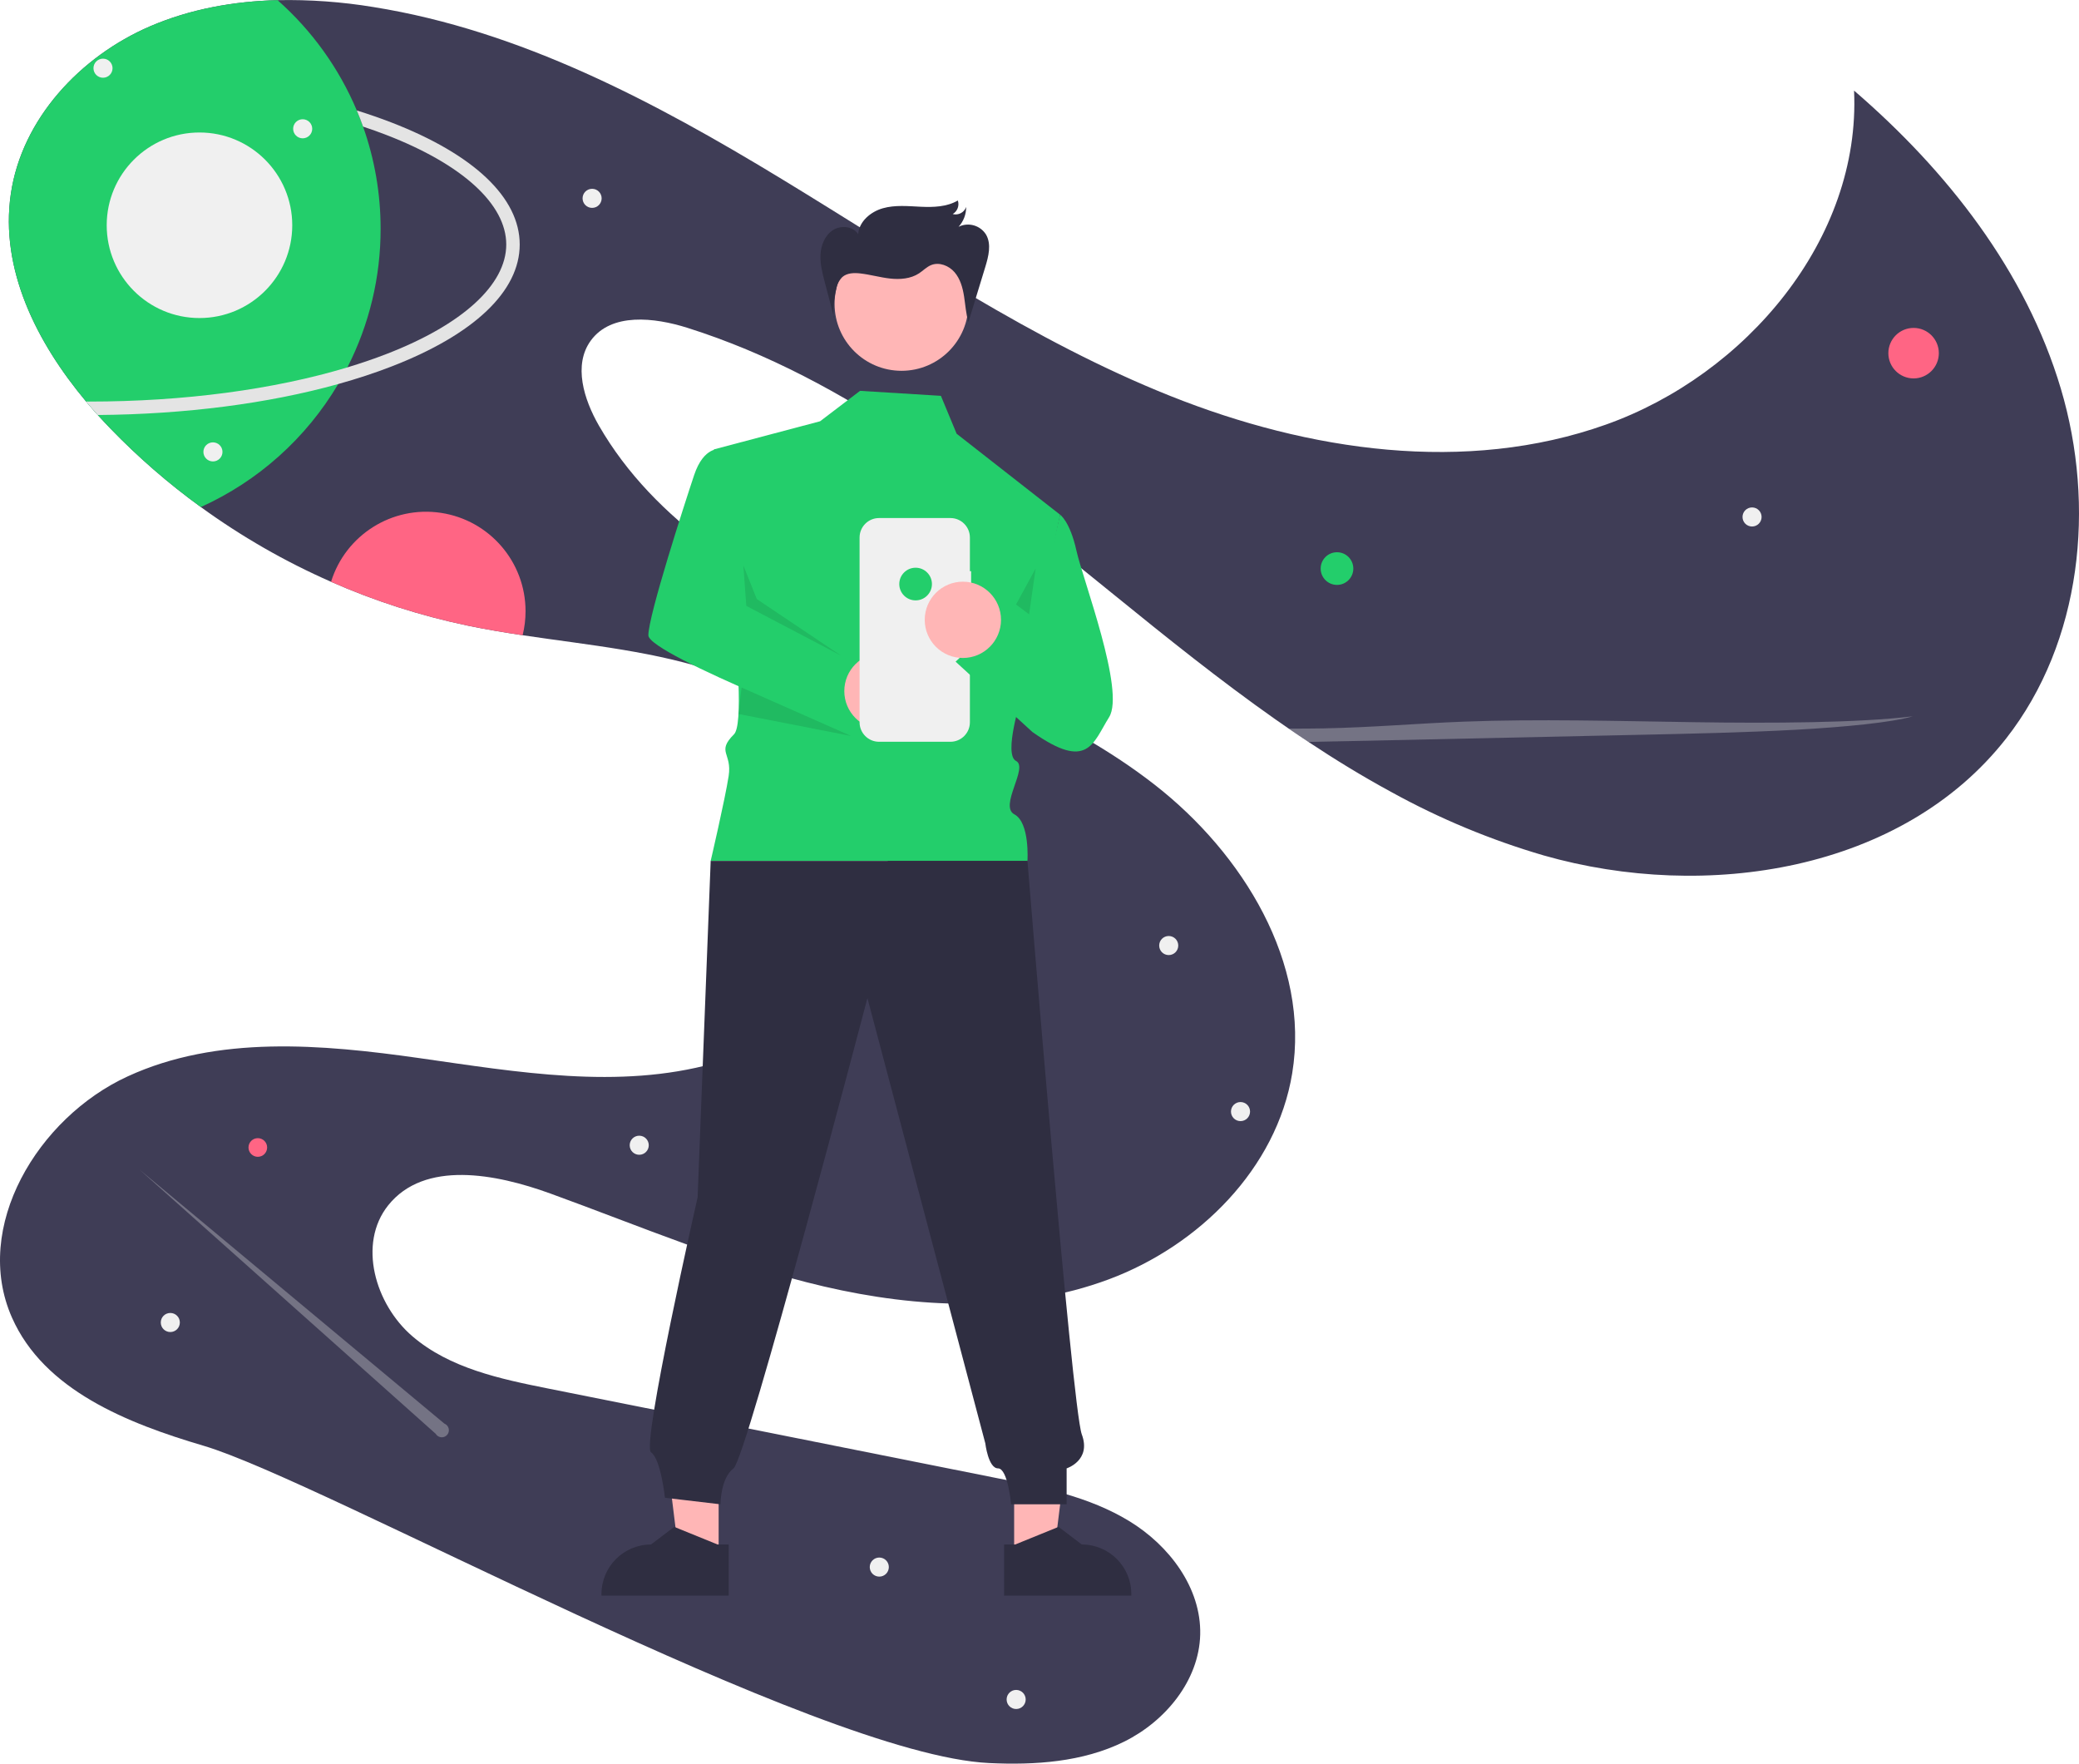
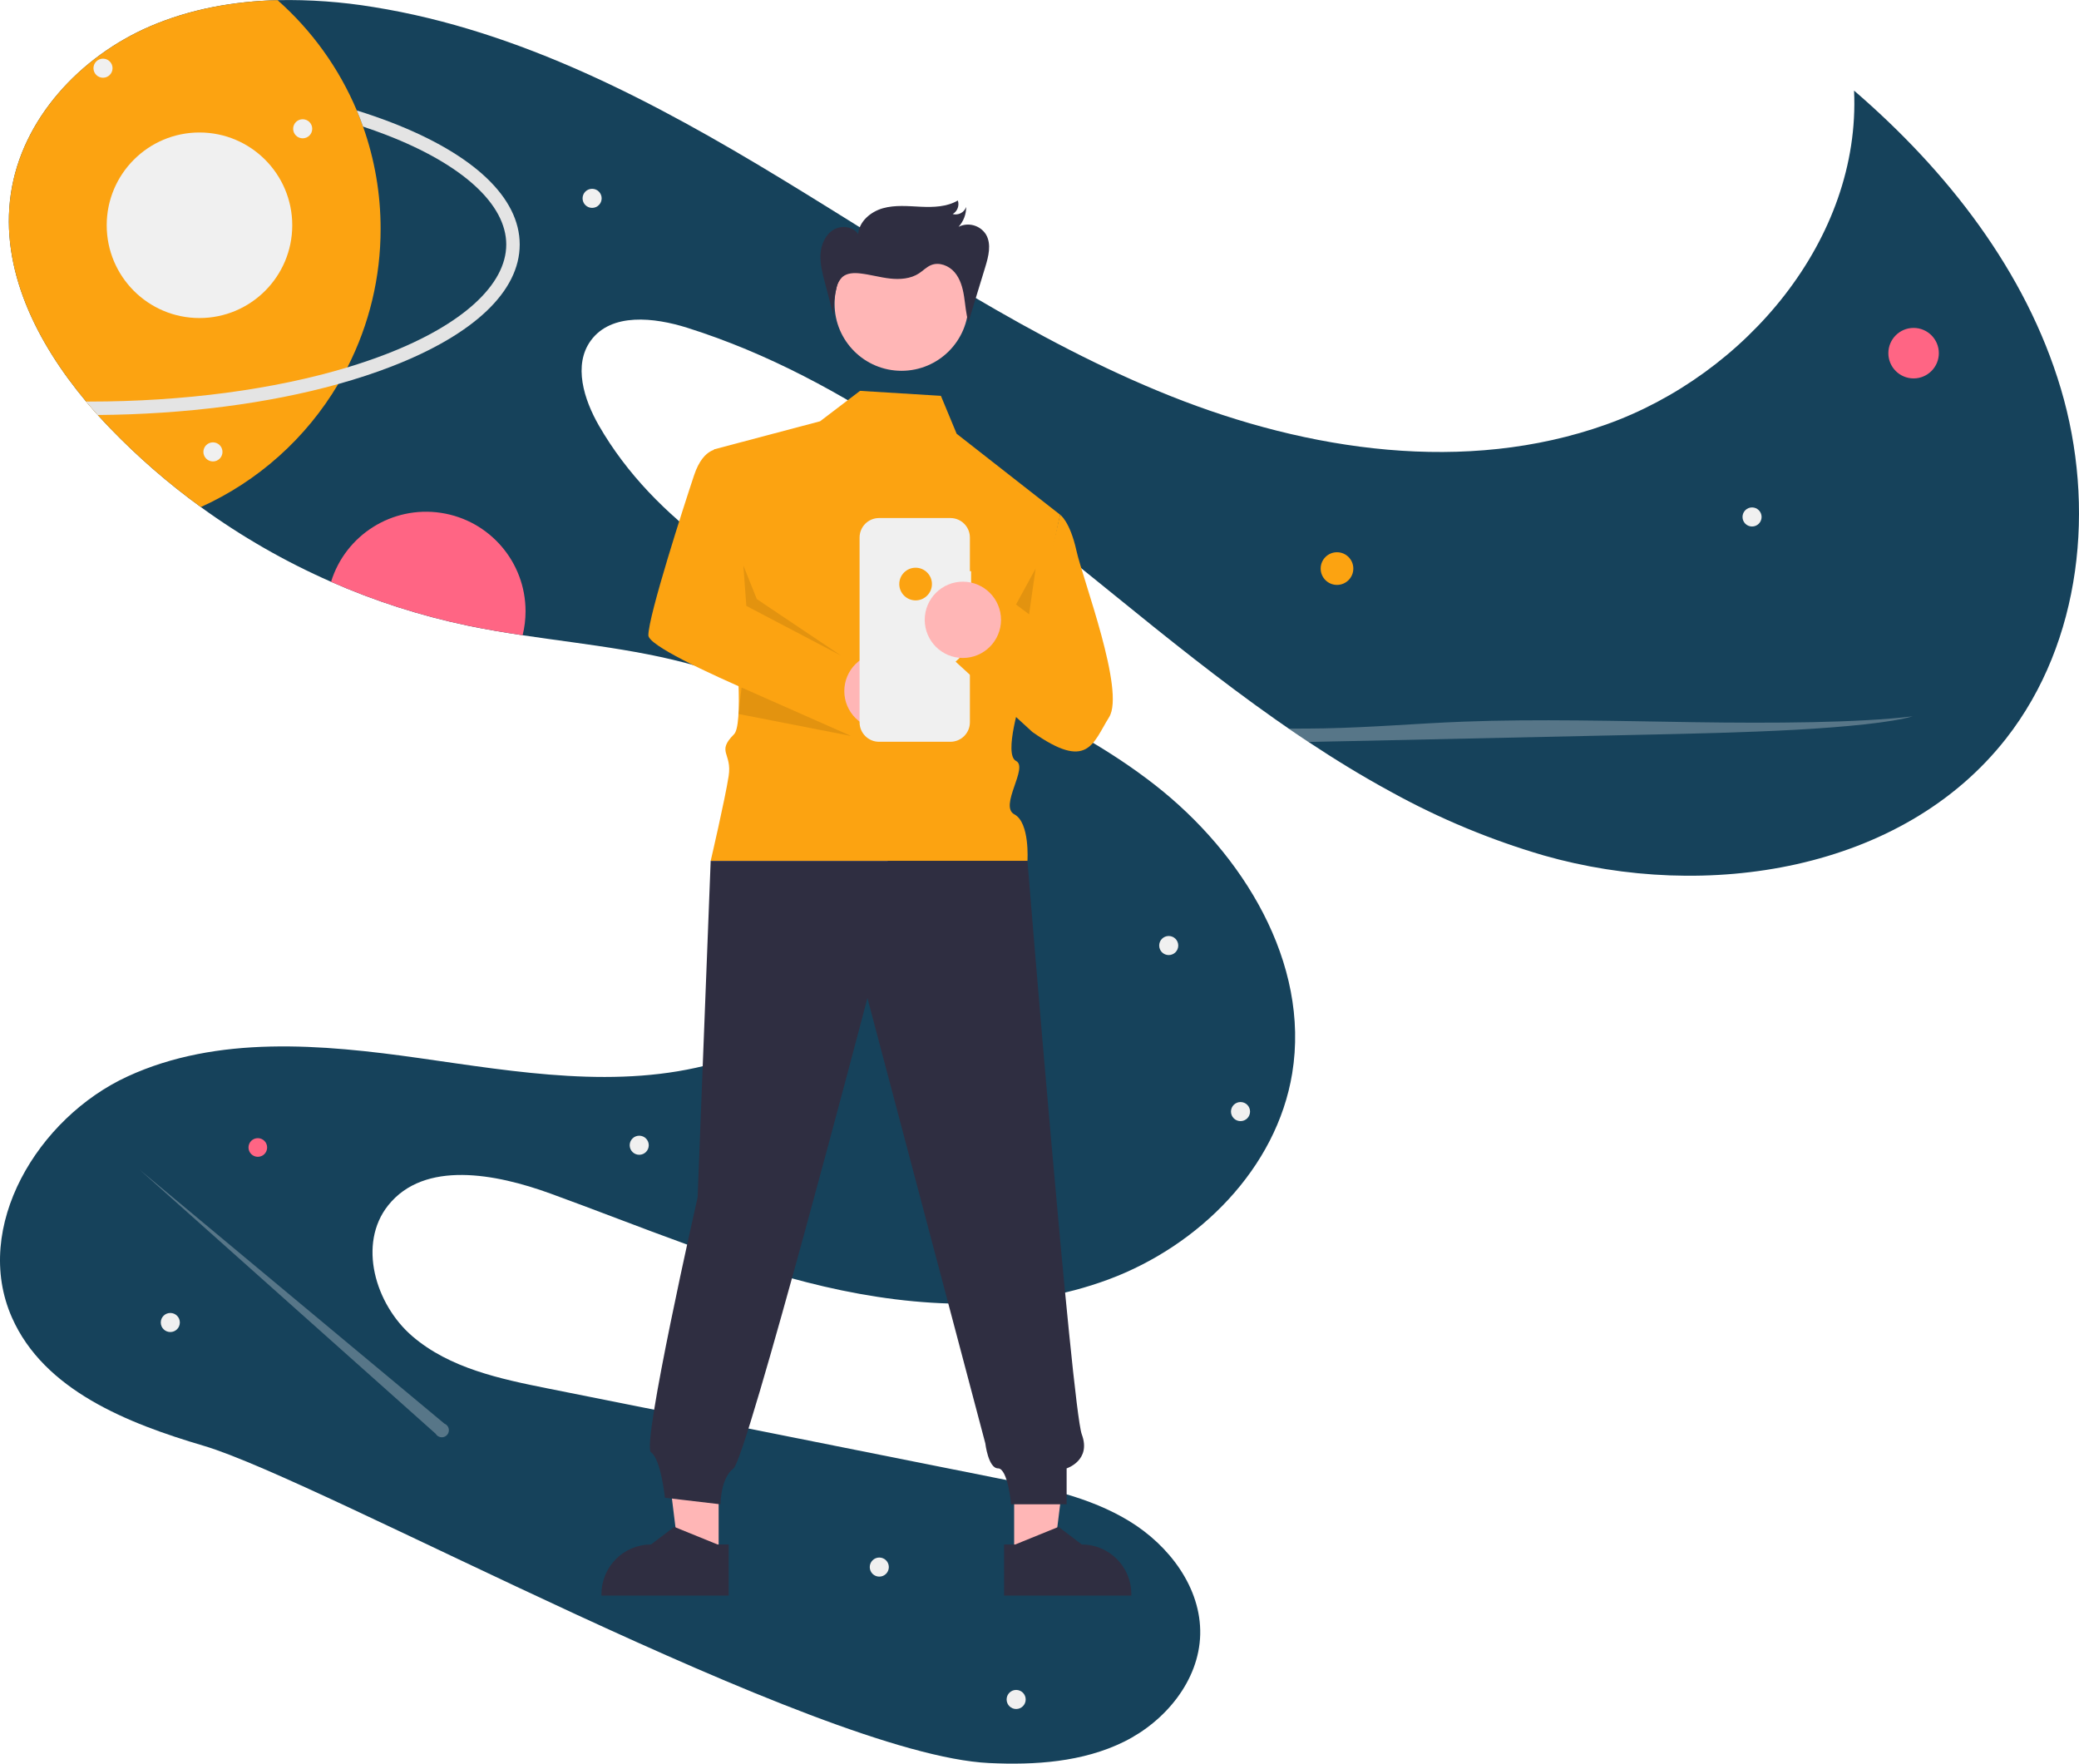
<svg xmlns="http://www.w3.org/2000/svg" data-name="Layer 1" width="926.632" height="785.994" viewBox="0 0 926.632 785.994">
-   <path d="M1030.887,386.059c-46.34,59.26-133.78,72.83-206.13,52.19a335.51,335.51,0,0,1-68.1-28.35c-12.54-6.81-24.78-14.28-36.77-22.24-2.95-1.95-5.9-3.93-8.82-5.95q-2.985-2.04-5.95-4.13c-24.76-17.42-48.55-36.53-71.94-55.53-58.39-47.43-118.38-96.32-190.12-118.95-14.78-4.66-33.9-6.84-43.04,5.68-7.93,10.87-3.09,26.26,3.62,37.92,24.89,43.19,70.07,70.46,115.29,91.43,45.22,20.97,93.12,37.96,132.43,68.62,39.31,30.66,69.32,79.39,61.28,128.58-6.93,42.39-41.54,76.83-81.78,91.84-40.24,15-85.12,12.91-126.95,3.17-41.83-9.75-81.54-26.76-121.91-41.42-24.34-8.85-56.16-14.97-72.31,5.28-13.64,17.11-5.8,44.1,10.81,58.34s39.09,19.01,60.54,23.29q99.9,19.95,199.8,39.89c20.43,4.07,41.34,8.33,59.14,19.17,17.8,10.83,32.16,29.75,31.65,50.58-.51,20.53-15.54,38.67-33.96,47.76-18.41,9.08-39.67,10.48-60.18,9.5-76.86-3.68-297.21-125.79-350.06-141.4-33.96-10.02-71.09-24.74-85.41-57.12-17.83-40.31,11.51-89.08,51.56-107.49,40.04-18.42,86.46-14.34,130.1-8.14,43.64,6.2,88.72,14.09,131.2,2.31,42.479-11.78,81.4-50.18,77.21-94.06-3.65-38.18-38.04-66.95-74.23-79.63-28.33-9.93-58.47-12.63-88.229-17.1-8.26-1.23-16.49-2.61-24.64-4.31a307.086,307.086,0,0,1-60.75-19.5,312.924,312.924,0,0,1-58.04-33.31,305.265,305.265,0,0,1-40.32-35.01q-2.835-2.94-5.61-6.01c-1.76-1.96-3.5-3.96-5.2-6-22.12-26.43-38.46-58.98-33.56-92.52,4.89-33.45,30.96-61.3,62-74.68,17.94-7.73,37.29-11.19,56.88-11.69a233.796,233.796,0,0,1,42.78,3.08c65.41,10.46,125.35,42.24,181.96,76.65,56.6,34.41,111.76,72.18,173.29,96.71,61.53,24.54,131.57,34.93,193.99,12.74,62.42-22.18,113.7-82.7,110.65-148.87,41.4,35.65,76.58,80.46,92.16,132.82C1070.797,282.559,1064.536,343.019,1030.887,386.059Z" transform="translate(-136.6838 -57.00314)" fill="#3f3d56" />
-   <circle cx="595.911" cy="253.394" r="7.278" fill="#23ce6b" />
+   <path d="M1030.887,386.059c-46.34,59.26-133.78,72.83-206.13,52.19a335.51,335.51,0,0,1-68.1-28.35c-12.54-6.81-24.78-14.28-36.77-22.24-2.95-1.95-5.9-3.93-8.82-5.95q-2.985-2.04-5.95-4.13c-24.76-17.42-48.55-36.53-71.94-55.53-58.39-47.43-118.38-96.32-190.12-118.95-14.78-4.66-33.9-6.84-43.04,5.68-7.93,10.87-3.09,26.26,3.62,37.92,24.89,43.19,70.07,70.46,115.29,91.43,45.22,20.97,93.12,37.96,132.43,68.62,39.31,30.66,69.32,79.39,61.28,128.58-6.93,42.39-41.54,76.83-81.78,91.84-40.24,15-85.12,12.91-126.95,3.17-41.83-9.75-81.54-26.76-121.91-41.42-24.34-8.85-56.16-14.97-72.31,5.28-13.64,17.11-5.8,44.1,10.81,58.34s39.09,19.01,60.54,23.29q99.9,19.95,199.8,39.89c20.43,4.07,41.34,8.33,59.14,19.17,17.8,10.83,32.16,29.75,31.65,50.58-.51,20.53-15.54,38.67-33.96,47.76-18.41,9.08-39.67,10.48-60.18,9.5-76.86-3.68-297.21-125.79-350.06-141.4-33.96-10.02-71.09-24.74-85.41-57.12-17.83-40.31,11.51-89.08,51.56-107.49,40.04-18.42,86.46-14.34,130.1-8.14,43.64,6.2,88.72,14.09,131.2,2.31,42.479-11.78,81.4-50.18,77.21-94.06-3.65-38.18-38.04-66.95-74.23-79.63-28.33-9.93-58.47-12.63-88.229-17.1-8.26-1.23-16.49-2.61-24.64-4.31a307.086,307.086,0,0,1-60.75-19.5,312.924,312.924,0,0,1-58.04-33.31,305.265,305.265,0,0,1-40.32-35.01q-2.835-2.94-5.61-6.01c-1.76-1.96-3.5-3.96-5.2-6-22.12-26.43-38.46-58.98-33.56-92.52,4.89-33.45,30.96-61.3,62-74.68,17.94-7.73,37.29-11.19,56.88-11.69a233.796,233.796,0,0,1,42.78,3.08c65.41,10.46,125.35,42.24,181.96,76.65,56.6,34.41,111.76,72.18,173.29,96.71,61.53,24.54,131.57,34.93,193.99,12.74,62.42-22.18,113.7-82.7,110.65-148.87,41.4,35.65,76.58,80.46,92.16,132.82C1070.797,282.559,1064.536,343.019,1030.887,386.059Z" transform="translate(-136.6838 -57.00314)" fill="#16425b" />
+   <circle cx="595.911" cy="253.394" r="7.278" fill="#fca311" />
  <circle cx="852.911" cy="157.394" r="11.252" fill="#ff6584" />
  <circle cx="114.911" cy="511.394" r="4.157" fill="#ff6584" />
  <path d="M370.927,329.399a44.43,44.43,0,0,1-1.3,10.7c-8.26-1.23-16.49-2.61-24.64-4.31a307.086,307.086,0,0,1-60.75-19.5,44.337,44.337,0,0,1,86.69,13.11Z" transform="translate(-136.6838 -57.00314)" fill="#ff6584" />
  <circle cx="780.911" cy="230.394" r="4.252" fill="#f0f0f0" />
  <circle cx="391.911" cy="698.394" r="4.252" fill="#f0f0f0" />
  <circle cx="452.911" cy="757.394" r="4.252" fill="#f0f0f0" />
  <circle cx="75.911" cy="589.394" r="4.252" fill="#f0f0f0" />
  <circle cx="284.911" cy="510.394" r="4.252" fill="#f0f0f0" />
  <circle cx="263.911" cy="88.394" r="4.252" fill="#f0f0f0" />
  <circle cx="520.911" cy="421.394" r="4.252" fill="#f0f0f0" />
  <circle cx="552.911" cy="495.394" r="4.252" fill="#f0f0f0" />
  <path d="M291.527,220.728q9.075-2.739,17.362-5.935c33.96-13.117,53.438-30.911,53.438-48.82s-19.478-35.703-53.438-48.82q-5.038-1.946-10.386-3.723a136.34,136.34,0,0,1-6.976,107.3Z" transform="translate(-136.6838 -57.00314)" fill="none" />
-   <path d="M306.326,158.969a135.44,135.44,0,0,1-14.8,61.76q-1.935,3.78-4.1,7.43a136.431,136.431,0,0,1-61.23,54.82,305.269,305.269,0,0,1-40.32-35.01q-2.835-2.94-5.61-6.01c-1.76-1.96-3.5-3.96-5.2-6-22.12-26.43-38.46-58.98-33.56-92.52,4.89-33.45,30.96-61.3,62-74.68,17.94-7.73,37.29-11.19,56.88-11.69a136.126,136.126,0,0,1,35.33,49.16c1,2.37,1.92,4.77,2.79,7.2A135.756,135.756,0,0,1,306.326,158.969Z" transform="translate(-136.6838 -57.00314)" fill="#23ce6b" />
+   <path d="M306.326,158.969a135.44,135.44,0,0,1-14.8,61.76q-1.935,3.78-4.1,7.43a136.431,136.431,0,0,1-61.23,54.82,305.269,305.269,0,0,1-40.32-35.01q-2.835-2.94-5.61-6.01c-1.76-1.96-3.5-3.96-5.2-6-22.12-26.43-38.46-58.98-33.56-92.52,4.89-33.45,30.96-61.3,62-74.68,17.94-7.73,37.29-11.19,56.88-11.69a136.126,136.126,0,0,1,35.33,49.16c1,2.37,1.92,4.77,2.79,7.2A135.756,135.756,0,0,1,306.326,158.969Z" transform="translate(-136.6838 -57.00314)" fill="#fca311" />
  <path d="M368.326,165.969c0,20.83-20.34,40.15-57.28,54.42-7.39,2.86-15.3,5.45-23.62,7.77-31.14,8.68-68.2,13.49-107.16,13.8-1.76-1.96-3.5-3.96-5.2-6,.42.01.84.01,1.26.01,42.31,0,82.45-5.36,115.2-15.24,6.05-1.83,11.85-3.81,17.36-5.94,33.96-13.11,53.44-30.91,53.44-48.82,0-17.91-19.48-35.7-53.44-48.82q-5.04-1.95-10.38-3.72c-.87-2.43-1.79-4.83-2.79-7.2q7.98,2.49,15.33,5.32C347.987,125.819,368.326,145.149,368.326,165.969Z" transform="translate(-136.6838 -57.00314)" fill="#e4e4e4" />
  <circle cx="45.911" cy="30.394" r="4.252" fill="#f0f0f0" />
  <circle cx="134.911" cy="57.394" r="4.252" fill="#f0f0f0" />
  <circle cx="88.911" cy="100.394" r="41.348" fill="#f0f0f0" />
  <path d="M989.197,376.239c-9.28,2.74-29.74,4.76-52.24,6-22.49,1.23-47.16,1.77-71.52,2.29q-63.959,1.38-127.91,2.77-8.791.195-17.64.36c-2.95-1.95-5.9-3.93-8.82-5.95,5.23.03,10.46,0,15.65-.1,22.17-.44,40.94-2.17,62.32-2.99,32.9-1.27,68.42-.27,102.71.24C926.036,379.379,965.106,379.189,989.197,376.239Z" transform="translate(-136.6838 -57.00314)" fill="#f0f0f0" opacity="0.3" />
  <path d="M334.767,691.47,198.846,578.239,330.891,696.006a3.151,3.151,0,1,0,3.876-4.535Z" transform="translate(-136.6838 -57.00314)" fill="#f0f0f0" opacity="0.3" />
  <circle cx="94.911" cy="201.394" r="4.252" fill="#f0f0f0" />
  <polygon points="452.017 694.074 469.604 694.073 477.971 626.236 452.014 626.237 452.017 694.074" fill="#ffb6b6" />
  <path d="M584.215,745.335l4.95-0,19.327-7.86,10.359,7.859h.001a22.074,22.074,0,0,1,22.073,22.072v.717l-56.709.002Z" transform="translate(-136.6838 -57.00314)" fill="#2f2e41" />
  <polygon points="320.308 694.074 302.721 694.073 294.354 626.236 320.311 626.237 320.308 694.074" fill="#ffb6b6" />
  <path d="M461.477,768.125l-56.709-.002v-.717a22.074,22.074,0,0,1,22.073-22.072h.001l10.359-7.859,19.327,7.86,4.95 0Z" transform="translate(-136.6838 -57.00314)" fill="#2f2e41" />
-   <path d="M520.009,231.191,502.201,244.751,454.896,257.279s16.95,118.96,8.95,126.96-.785,8.215-2.393,18.608-8.013,37.831-8.013,37.831l141.188,0s1.138-17.052-5.822-20.745,6.416-20.929.728-23.811,2.312-27.882,2.312-27.882l17.337-81.85-46.114-36.08-7.013-16.898Z" transform="translate(-136.6838 -57.00314)" fill="#23ce6b" />
+   <path d="M520.009,231.191,502.201,244.751,454.896,257.279s16.95,118.96,8.95,126.96-.785,8.215-2.393,18.608-8.013,37.831-8.013,37.831l141.188,0s1.138-17.052-5.822-20.745,6.416-20.929.728-23.811,2.312-27.882,2.312-27.882l17.337-81.85-46.114-36.08-7.013-16.898Z" transform="translate(-136.6838 -57.00314)" fill="#fca311" />
  <circle cx="405.545" cy="274.328" r="6.161" fill="#f2f2f2" />
  <path d="M453.441,440.678l-5.822,149.921S422.48,701.328,426.846,704.239s6.216,20.269,6.216,20.269l24.744,2.911s0-11.644,5.822-16.011,59.677-209.598,59.677-209.598l52.54,198.429s1.315,11.169,5.682,11.169,5.822,16.011,5.822,16.011h24.744v-16.011s11.118-3.525,6.752-15.169-24.218-255.562-24.218-255.562Z" transform="translate(-136.6838 -57.00314)" fill="#2f2e41" />
  <circle cx="401.817" cy="135.415" r="29.839" fill="#ffb6b6" />
  <polygon points="452.85 269.414 458.672 273.781 461.583 253.403 452.85 269.414" opacity="0.1" style="isolation:isolate" />
-   <path d="M457.687,257.163s-7.278-1.456-11.644,11.644-20.378,62.588-20.378,71.322S525.375,387.396,525.375,387.396L515,351l-45.669-23.971Z" transform="translate(-136.6838 -57.00314)" fill="#23ce6b" />
+   <path d="M457.687,257.163s-7.278-1.456-11.644,11.644-20.378,62.588-20.378,71.322S525.375,387.396,525.375,387.396L515,351l-45.669-23.971Z" transform="translate(-136.6838 -57.00314)" fill="#fca311" />
  <circle cx="393.316" cy="307.997" r="17" fill="#ffb6b6" />
  <polygon points="331.316 251.997 332.647 270.026 374.878 292.192 337.316 266.997 331.316 251.997" opacity="0.1" style="isolation:isolate" />
  <path d="M569.523,311.57h-.548V296.562a8.686,8.686,0,0,0-8.686-8.686H528.492a8.686,8.686,0,0,0-8.686,8.686v82.337a8.686,8.686,0,0,0,8.686,8.686h31.797a8.686,8.686,0,0,0,8.686-8.686V322.254h.548Z" transform="translate(-136.6838 -57.00314)" fill="#f0f0f0" />
-   <path d="M609.184,286.39s4.367,2.911,7.278,16.011,21.833,62.588,14.555,74.233-9.426,24.072-34.17,6.606l-34.24-31.35,24.744-23.289,10.189,7.278Z" transform="translate(-136.6838 -57.00314)" fill="#23ce6b" />
-   <circle cx="408.095" cy="260.292" r="7.278" fill="#23ce6b" />
+   <path d="M609.184,286.39s4.367,2.911,7.278,16.011,21.833,62.588,14.555,74.233-9.426,24.072-34.17,6.606l-34.24-31.35,24.744-23.289,10.189,7.278Z" transform="translate(-136.6838 -57.00314)" fill="#fca311" />
+   <circle cx="408.095" cy="260.292" r="7.278" fill="#fca311" />
  <circle cx="429.163" cy="276.236" r="17" fill="#ffb6b6" />
  <polygon points="330.514 306.41 379.316 327.997 329.158 318.194 330.514 306.41" opacity="0.1" style="isolation:isolate" />
  <path d="M508.397,198.365,504.3,182.773c-1.069-4.068-2.147-8.219-1.907-12.418s2.022-8.533,5.56-10.808,8.939-1.738,11.216,1.799c.433-5.648,5.571-9.992,11.022-11.531s11.239-.93,16.897-.671,11.631.078,16.514-2.791a5.112,5.112,0,0,1-2.289,6.041,4.963,4.963,0,0,0,5.995-3.162,12.88,12.88,0,0,1-3.381,8.845A9.475,9.475,0,0,1,576.173,161.545c2.492,4.321,1.096,9.747-.362,14.517l-7.484,24.482c-1.135-3.722-1.349-7.651-1.956-11.494s-1.687-7.768-4.224-10.718-6.846-4.659-10.451-3.194c-2.022.822-3.565,2.489-5.39,3.686-3.746,2.455-8.512,2.807-12.963,2.308s-8.789-1.767-13.24-2.273c-2.787-.317-5.896-.233-7.999,1.623a10.281,10.281,0,0,0-2.738,5.467,43.486,43.486,0,0,0-1.158,12.541" transform="translate(-136.6838 -57.00314)" fill="#2f2e41" />
</svg>
